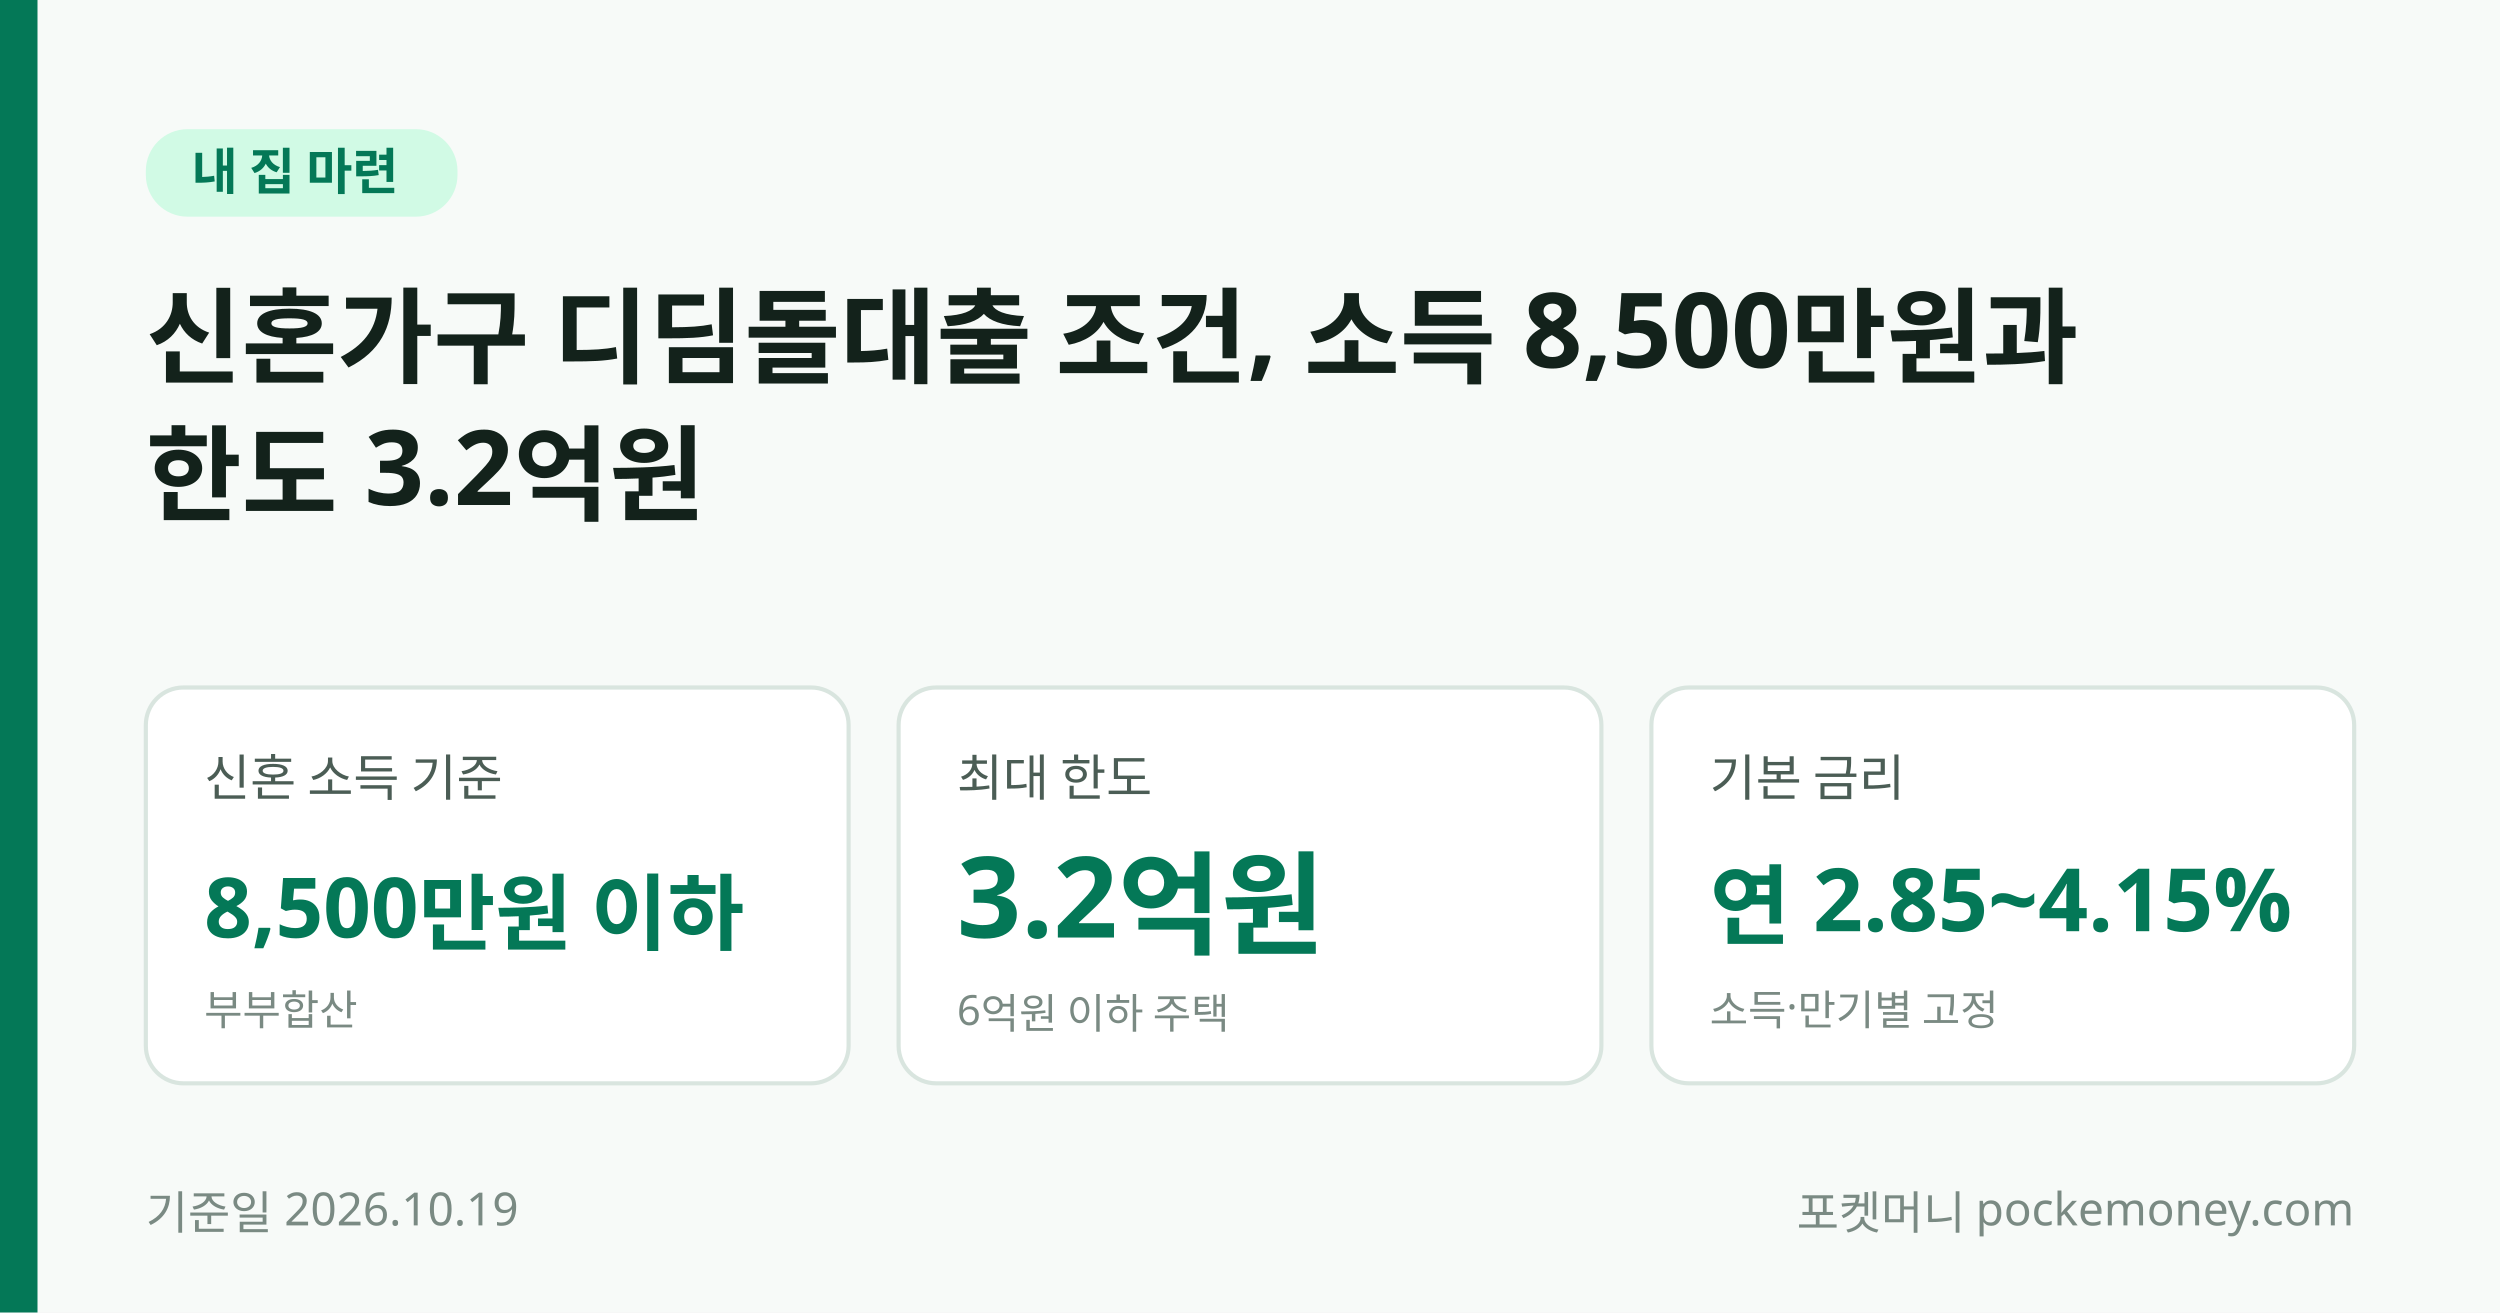
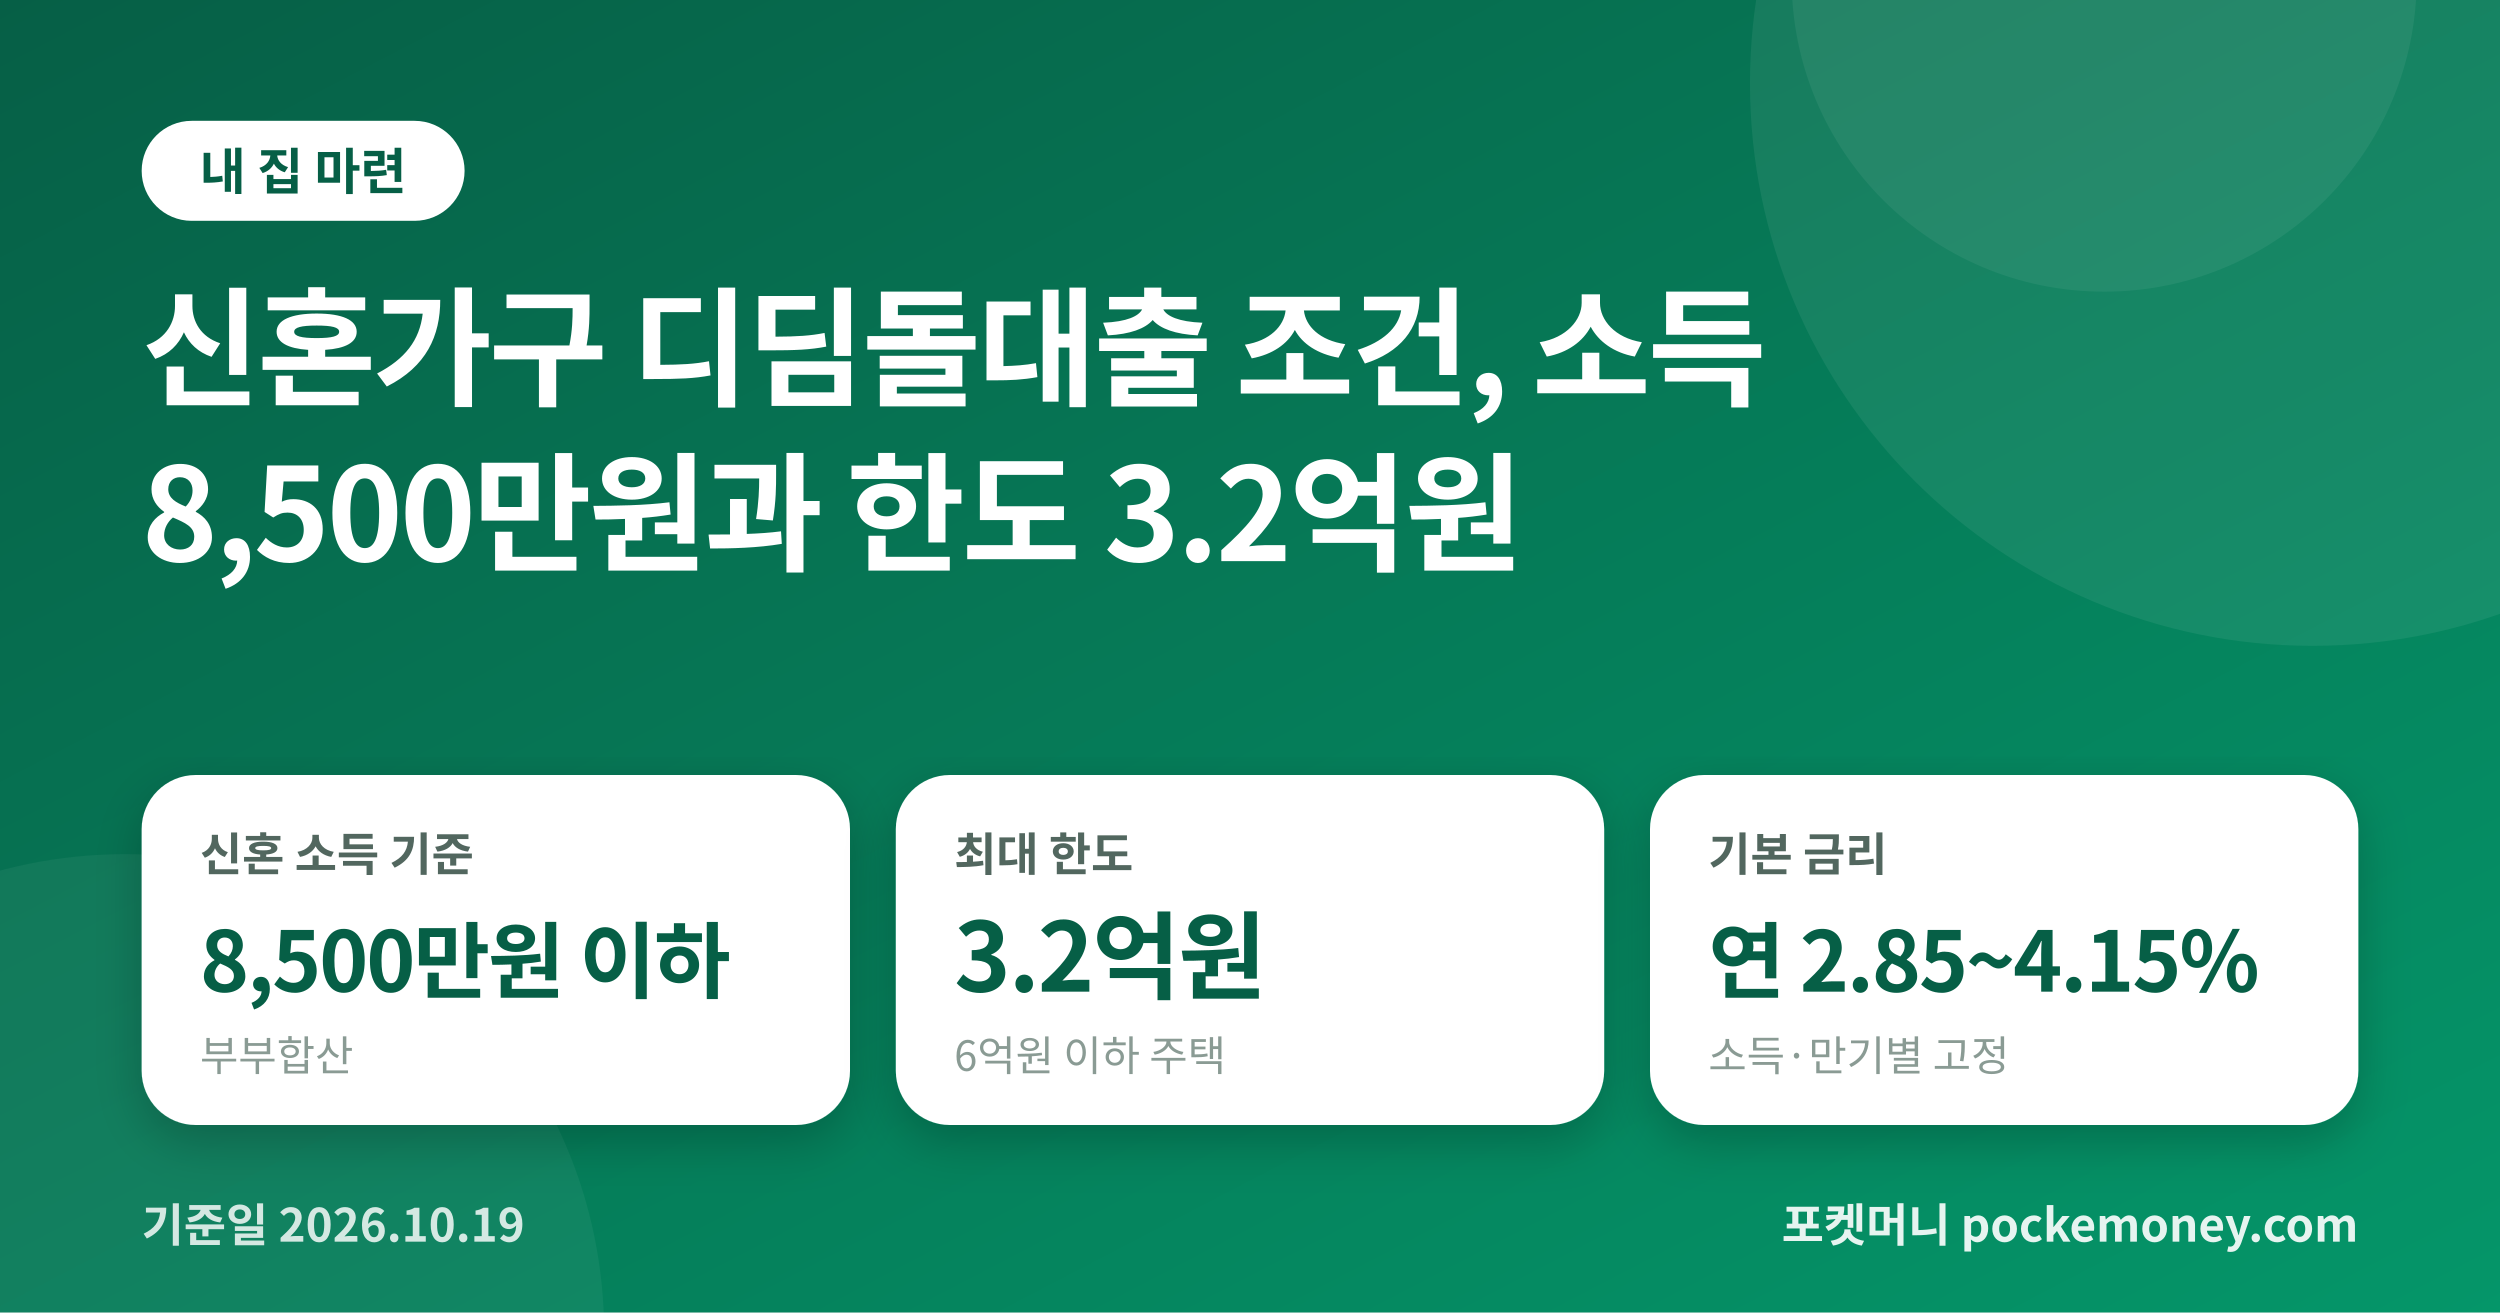
- <svg xmlns="http://www.w3.org/2000/svg" width="1200" height="630" viewBox="0 0 1200 630" role="img" aria-label="신혼가구 디딤돌대출 조건, 소득 8,500만원과 한도 3.2억원">
-   <rect width="1200" height="630" fill="#f7faf8" />
-   <rect x="0" y="0" width="1200" height="630" fill="#f7faf8" />
-   <rect x="0" y="0" width="18" height="630" fill="#047857" />
-   <rect x="70" y="62" rx="20" ry="20" width="149.6" height="42" fill="#d1fae5" />
-   <text x="92" y="91" font-family="NanumGothic, 'Noto Sans KR', sans-serif" font-size="24" font-weight="700" fill="#047857" text-anchor="start">내 집 마련</text>
-   <text x="70" y="180" font-family="NanumGothic, 'Noto Sans KR', sans-serif" font-size="50" font-weight="700" fill="#13221b" text-anchor="start">신혼가구 디딤돌대출 조건, 소득 8,500만원과</text>
-   <text x="70" y="246" font-family="NanumGothic, 'Noto Sans KR', sans-serif" font-size="50" font-weight="700" fill="#13221b" text-anchor="start">한도 3.2억원</text>
-   <rect x="70" y="330" width="337.333" height="190" rx="18" fill="#ffffff" stroke="#d9e5df" stroke-width="2" />
-   <text x="98" y="382" font-family="NanumGothic, 'Noto Sans KR', sans-serif" font-size="24" font-weight="400" fill="#4b5d55" text-anchor="start">신혼 소득 기준</text>
-   <text x="98" y="450" font-family="NanumGothic, 'Noto Sans KR', sans-serif" font-size="40" font-weight="700" fill="#047857" text-anchor="start">8,500만원 이하</text>
-   <text x="98" y="492" font-family="NanumGothic, 'Noto Sans KR', sans-serif" font-size="20" font-weight="400" fill="#7a8a83" text-anchor="start">부부합산</text>
-   <rect x="431.333" y="330" width="337.333" height="190" rx="18" fill="#ffffff" stroke="#d9e5df" stroke-width="2" />
-   <text x="459.333" y="382" font-family="NanumGothic, 'Noto Sans KR', sans-serif" font-size="24" font-weight="400" fill="#4b5d55" text-anchor="start">최대 한도</text>
-   <text x="459.333" y="450" font-family="NanumGothic, 'Noto Sans KR', sans-serif" font-size="54" font-weight="700" fill="#047857" text-anchor="start">3.2억원</text>
-   <text x="459.333" y="492" font-family="NanumGothic, 'Noto Sans KR', sans-serif" font-size="20" font-weight="400" fill="#7a8a83" text-anchor="start">6억원 이하 주택</text>
-   <rect x="792.667" y="330" width="337.333" height="190" rx="18" fill="#ffffff" stroke="#d9e5df" stroke-width="2" />
-   <text x="820.667" y="382" font-family="NanumGothic, 'Noto Sans KR', sans-serif" font-size="24" font-weight="400" fill="#4b5d55" text-anchor="start">기본 금리</text>
-   <text x="820.667" y="450" font-family="NanumGothic, 'Noto Sans KR', sans-serif" font-size="42" font-weight="700" fill="#047857" text-anchor="start">연 2.85~4.15%</text>
-   <text x="820.667" y="492" font-family="NanumGothic, 'Noto Sans KR', sans-serif" font-size="20" font-weight="400" fill="#7a8a83" text-anchor="start">소득·만기별 고정</text>
-   <text x="70" y="590" font-family="NanumGothic, 'Noto Sans KR', sans-serif" font-size="22" font-weight="400" fill="#7a8a83" text-anchor="start">기준일 2026.10.19</text>
-   <text x="1130" y="590" font-family="NanumGothic, 'Noto Sans KR', sans-serif" font-size="22" font-weight="400" fill="#7a8a83" text-anchor="end">포켓머니 pockemoney.com</text>
+ <svg xmlns="http://www.w3.org/2000/svg" width="1200" height="630" viewBox="0 0 1200 630">
+   <defs>
+     <linearGradient id="g" x1="0" y1="0" x2="1" y2="1">
+       <stop offset="0" stop-color="#065f46" />
+       <stop offset="1" stop-color="#059669" />
+     </linearGradient>
+     <filter id="sh" x="-10%" y="-10%" width="120%" height="140%">
+       <feGaussianBlur in="SourceAlpha" stdDeviation="12" />
+       <feOffset dy="8" />
+       <feComponentTransfer>
+         <feFuncA type="linear" slope="0.22" />
+       </feComponentTransfer>
+       <feMerge>
+         <feMergeNode />
+         <feMergeNode in="SourceGraphic" />
+       </feMerge>
+     </filter>
+   </defs>
+   <rect width="1200" height="630" fill="url(#g)" />
+   <circle cx="1110" cy="40" r="270" fill="#fff" fill-opacity="0.07" />
+   <circle cx="1010" cy="-10" r="150" fill="#fff" fill-opacity="0.06" />
+   <circle cx="60" cy="640" r="230" fill="#fff" fill-opacity="0.05" />
+   <rect x="68" y="58" width="155" height="48" rx="24" fill="#fff" />
+   <text x="145.5" y="91" font-family="Pretendard, 'Noto Sans CJK KR', sans-serif" font-size="24" font-weight="700" fill="#065f46" text-anchor="middle">내 집 마련</text>
+   <text x="68" y="190" font-family="Pretendard, 'Noto Sans CJK KR', sans-serif" font-size="62" font-weight="800" fill="#fff" text-anchor="start" letter-spacing="-1.5">신혼가구 디딤돌대출 조건, 소득</text>
+   <text x="68" y="269.36" font-family="Pretendard, 'Noto Sans CJK KR', sans-serif" font-size="62" font-weight="800" fill="#fff" text-anchor="start" letter-spacing="-1.5">8,500만원과 한도 3.2억원</text>
+   <g filter="url(#sh)">
+     <rect x="68" y="372" width="340" height="168" rx="26" fill="#fff" />
+   </g>
+   <text x="96" y="418" font-family="Pretendard, 'Noto Sans CJK KR', sans-serif" font-size="22" font-weight="600" fill="#52675f" text-anchor="start">신혼 소득 기준</text>
+   <text x="96" y="476" font-family="Pretendard, 'Noto Sans CJK KR', sans-serif" font-size="40" font-weight="800" fill="#065f46" text-anchor="start" letter-spacing="-1">8,500만원 이하</text>
+   <text x="96" y="514" font-family="Pretendard, 'Noto Sans CJK KR', sans-serif" font-size="20" font-weight="500" fill="#8a9b94" text-anchor="start">부부합산</text>
+   <g filter="url(#sh)">
+     <rect x="430" y="372" width="340" height="168" rx="26" fill="#fff" />
+   </g>
+   <text x="458" y="418" font-family="Pretendard, 'Noto Sans CJK KR', sans-serif" font-size="22" font-weight="600" fill="#52675f" text-anchor="start">최대 한도</text>
+   <text x="458" y="476" font-family="Pretendard, 'Noto Sans CJK KR', sans-serif" font-size="46" font-weight="800" fill="#065f46" text-anchor="start" letter-spacing="-1">3.2억원</text>
+   <text x="458" y="514" font-family="Pretendard, 'Noto Sans CJK KR', sans-serif" font-size="20" font-weight="500" fill="#8a9b94" text-anchor="start">6억원 이하 주택</text>
+   <g filter="url(#sh)">
+     <rect x="792" y="372" width="340" height="168" rx="26" fill="#fff" />
+   </g>
+   <text x="820" y="418" font-family="Pretendard, 'Noto Sans CJK KR', sans-serif" font-size="22" font-weight="600" fill="#52675f" text-anchor="start">기본 금리</text>
+   <text x="820" y="476" font-family="Pretendard, 'Noto Sans CJK KR', sans-serif" font-size="40" font-weight="800" fill="#065f46" text-anchor="start" letter-spacing="-1">연 2.85~4.15%</text>
+   <text x="820" y="514" font-family="Pretendard, 'Noto Sans CJK KR', sans-serif" font-size="20" font-weight="500" fill="#8a9b94" text-anchor="start">소득·만기별 고정</text>
+   <text x="68" y="596" font-family="Pretendard, 'Noto Sans CJK KR', sans-serif" font-size="22" font-weight="600" fill="#fff" text-anchor="start" fill-opacity="0.82">기준일 2026.10.19</text>
+   <text x="1132" y="596" font-family="Pretendard, 'Noto Sans CJK KR', sans-serif" font-size="22" font-weight="700" fill="#fff" text-anchor="end" fill-opacity="0.9">포켓머니 pockemoney.com</text>
</svg>
